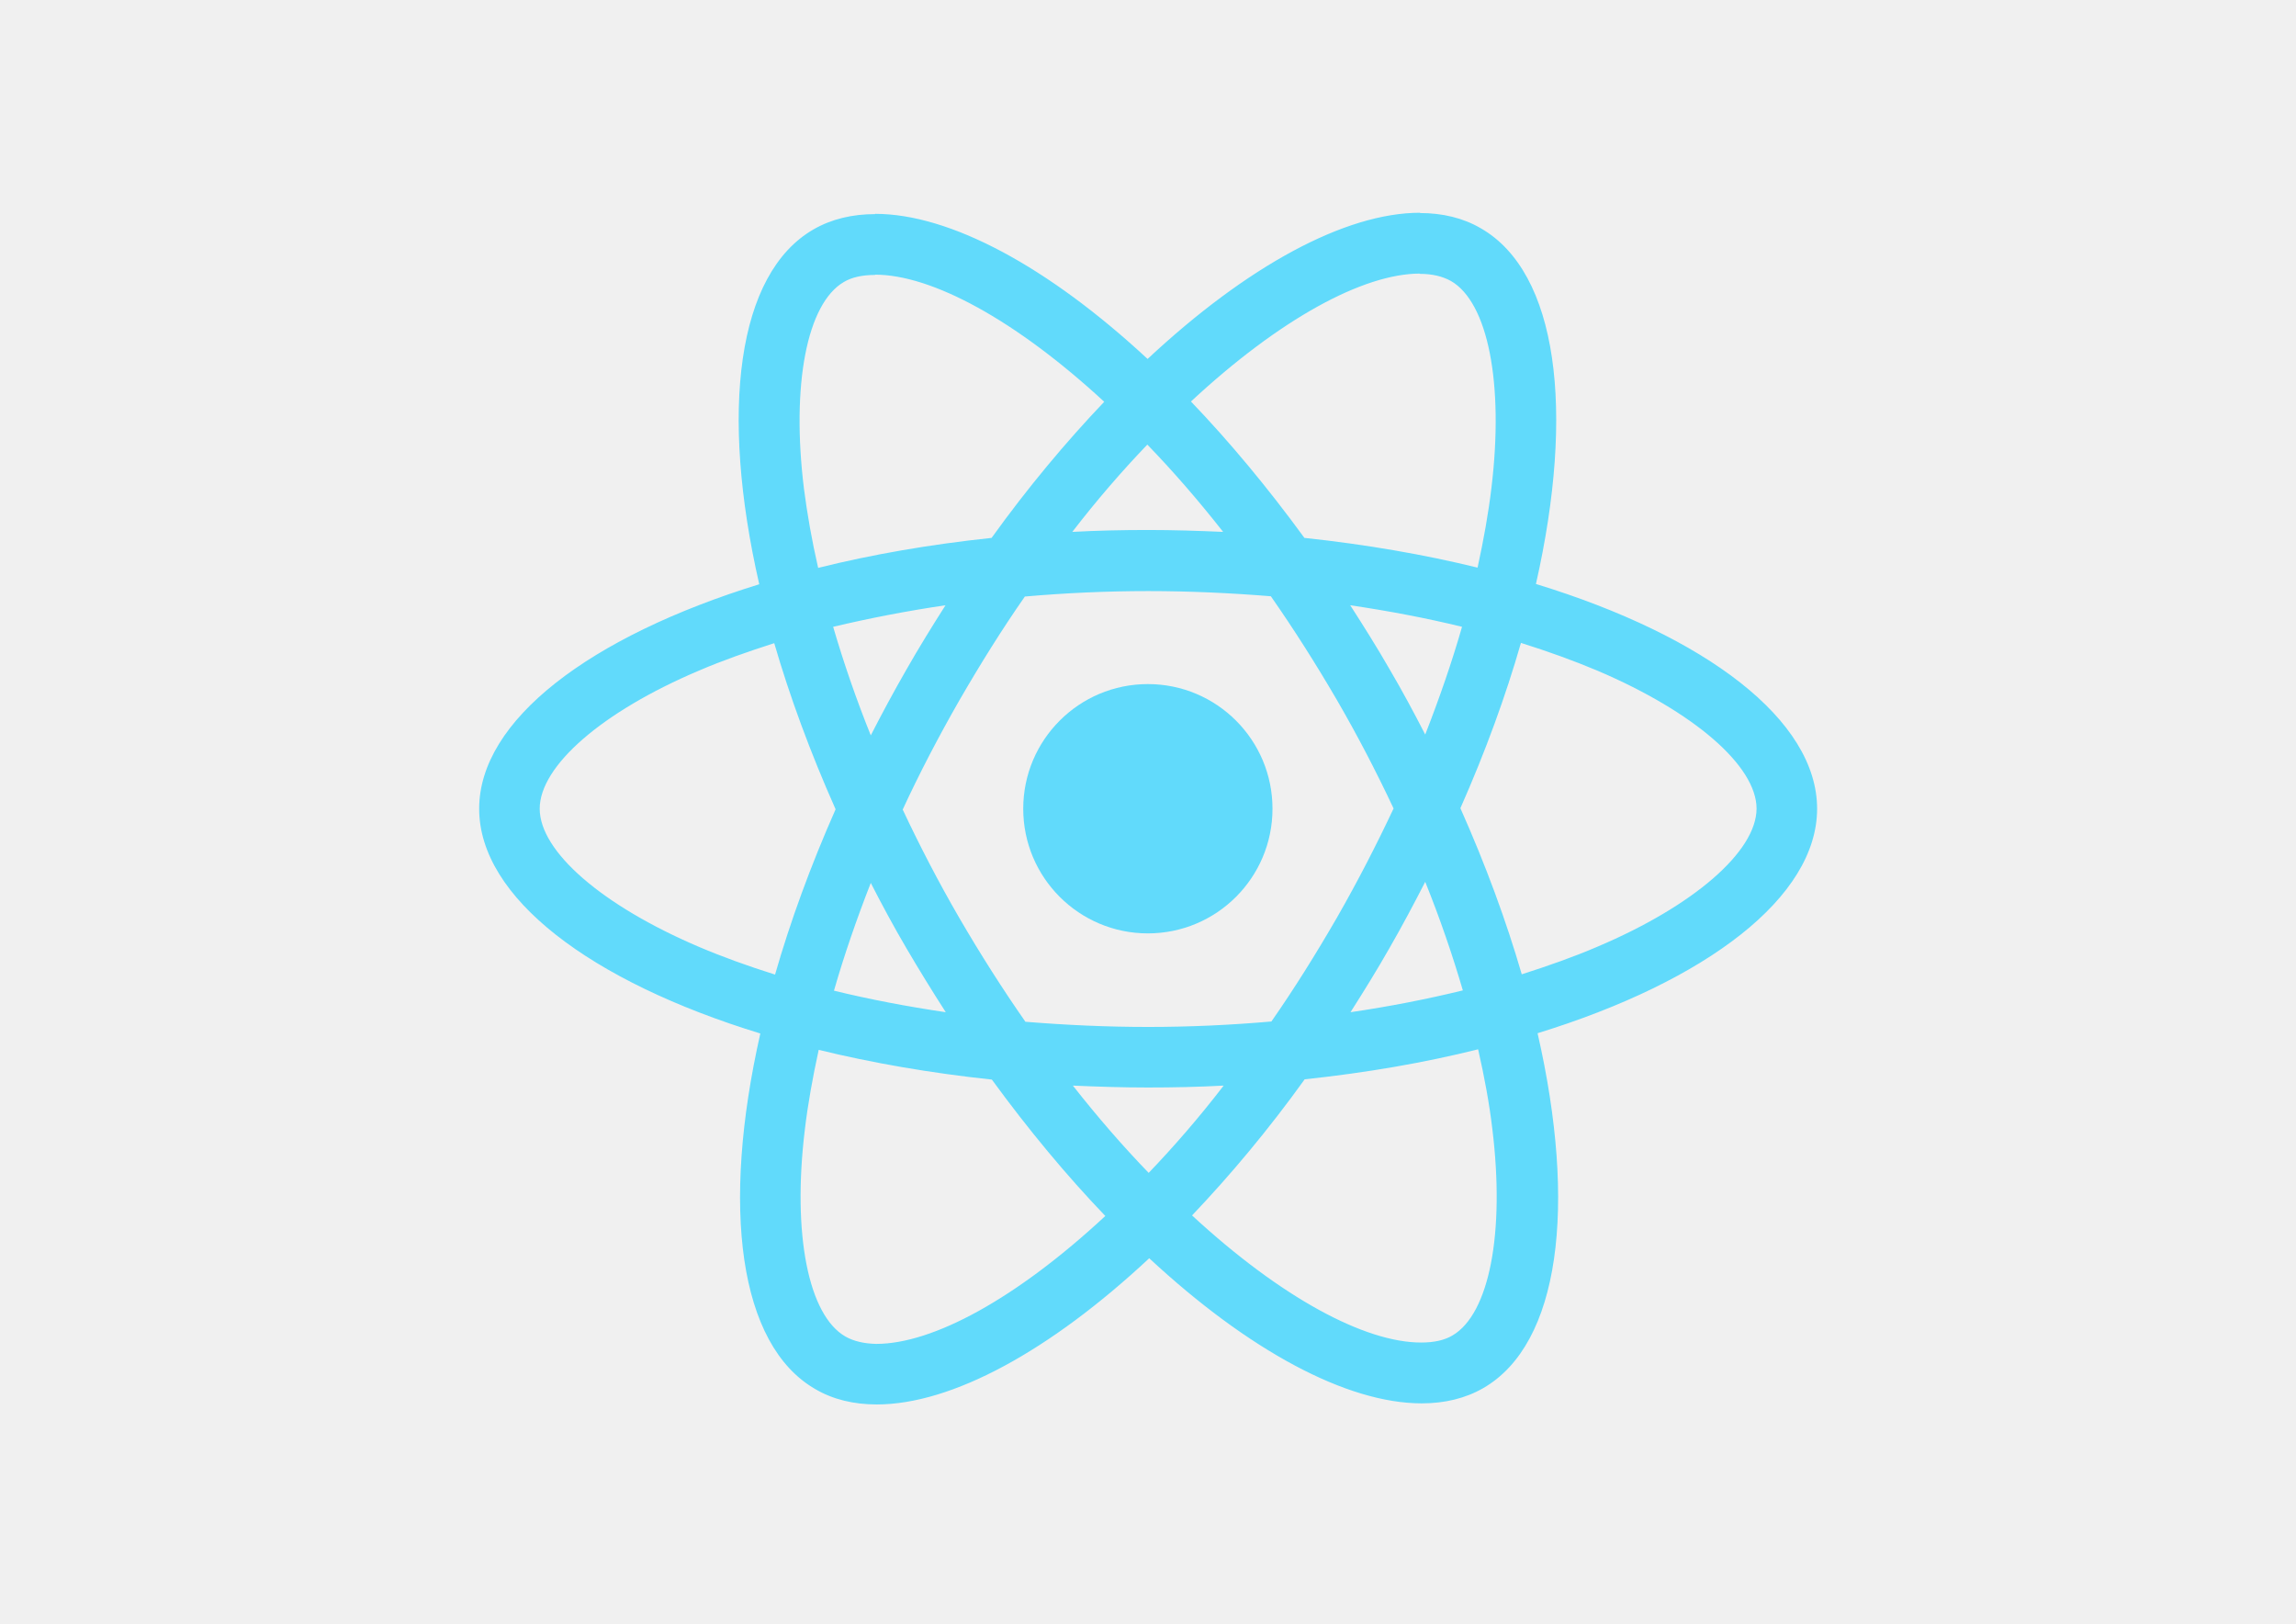
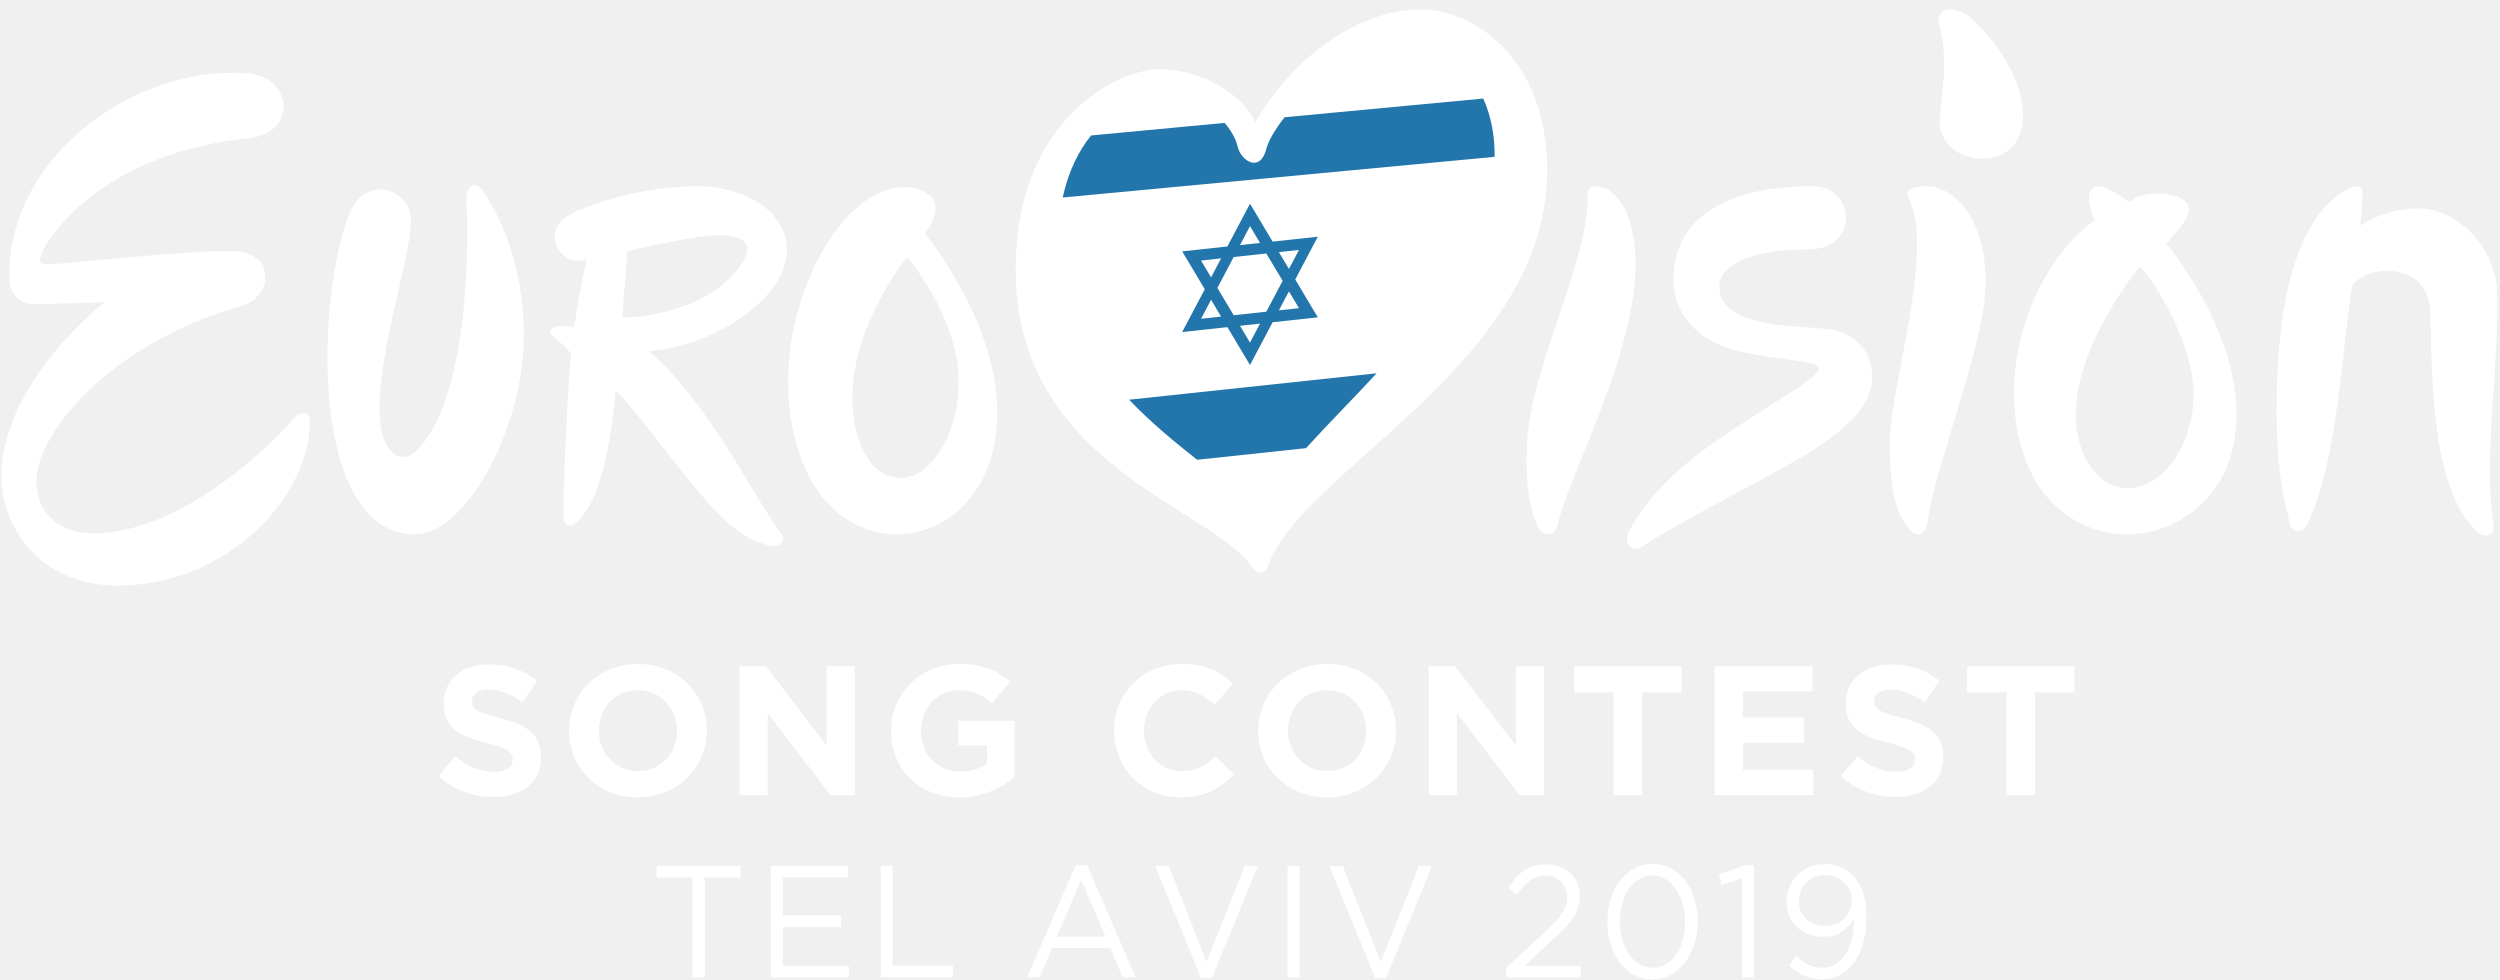
- <svg xmlns="http://www.w3.org/2000/svg" viewBox="0 0 841.9 595.3">
-   <g fill="#61DAFB">
-     <path d="M666.3 296.5c0-32.5-40.7-63.3-103.1-82.4 14.4-63.6 8-114.2-20.2-130.4-6.5-3.8-14.1-5.6-22.4-5.6v22.3c4.6 0 8.3.9 11.4 2.6 13.6 7.8 19.5 37.5 14.9 75.7-1.1 9.4-2.9 19.3-5.1 29.4-19.6-4.8-41-8.5-63.5-10.9-13.5-18.5-27.5-35.3-41.6-50 32.6-30.3 63.2-46.9 84-46.9V78c-27.5 0-63.5 19.6-99.9 53.6-36.4-33.8-72.4-53.2-99.9-53.2v22.3c20.7 0 51.4 16.5 84 46.6-14 14.7-28 31.4-41.3 49.9-22.6 2.4-44 6.1-63.6 11-2.3-10-4-19.7-5.2-29-4.7-38.2 1.1-67.9 14.6-75.8 3-1.8 6.9-2.6 11.5-2.6V78.5c-8.4 0-16 1.8-22.6 5.6-28.1 16.2-34.4 66.7-19.9 130.1-62.2 19.2-102.7 49.9-102.7 82.3 0 32.5 40.7 63.3 103.1 82.4-14.4 63.6-8 114.2 20.2 130.4 6.5 3.8 14.1 5.6 22.5 5.6 27.5 0 63.5-19.6 99.9-53.6 36.4 33.8 72.4 53.2 99.9 53.2 8.4 0 16-1.8 22.6-5.6 28.1-16.2 34.4-66.7 19.9-130.1 62-19.1 102.5-49.9 102.5-82.3zm-130.2-66.7c-3.7 12.9-8.3 26.2-13.5 39.5-4.1-8-8.4-16-13.1-24-4.6-8-9.5-15.8-14.4-23.4 14.2 2.1 27.9 4.7 41 7.9zm-45.8 106.5c-7.8 13.5-15.8 26.3-24.1 38.2-14.9 1.3-30 2-45.2 2-15.1 0-30.2-.7-45-1.9-8.3-11.9-16.4-24.6-24.2-38-7.6-13.1-14.5-26.4-20.8-39.8 6.2-13.4 13.2-26.8 20.7-39.9 7.8-13.5 15.8-26.3 24.1-38.2 14.9-1.3 30-2 45.2-2 15.1 0 30.2.7 45 1.9 8.3 11.9 16.4 24.6 24.2 38 7.6 13.1 14.5 26.4 20.8 39.8-6.3 13.4-13.2 26.8-20.7 39.9zm32.3-13c5.4 13.4 10 26.8 13.8 39.8-13.1 3.2-26.9 5.9-41.2 8 4.9-7.7 9.8-15.6 14.4-23.7 4.6-8 8.9-16.1 13-24.1zM421.2 430c-9.3-9.6-18.6-20.3-27.8-32 9 .4 18.2.7 27.5.7 9.4 0 18.7-.2 27.8-.7-9 11.7-18.3 22.4-27.5 32zm-74.4-58.9c-14.2-2.1-27.9-4.7-41-7.9 3.7-12.9 8.3-26.2 13.5-39.5 4.1 8 8.4 16 13.1 24 4.7 8 9.5 15.8 14.4 23.4zM420.7 163c9.3 9.6 18.6 20.3 27.8 32-9-.4-18.2-.7-27.5-.7-9.4 0-18.7.2-27.8.7 9-11.7 18.3-22.4 27.5-32zm-74 58.9c-4.9 7.7-9.8 15.6-14.4 23.7-4.6 8-8.9 16-13 24-5.4-13.4-10-26.8-13.8-39.8 13.1-3.1 26.9-5.8 41.2-7.9zm-90.5 125.2c-35.4-15.1-58.3-34.9-58.3-50.6 0-15.7 22.9-35.6 58.3-50.6 8.6-3.7 18-7 27.7-10.1 5.7 19.6 13.2 40 22.5 60.9-9.2 20.8-16.6 41.1-22.2 60.6-9.9-3.1-19.3-6.5-28-10.2zM310 490c-13.6-7.8-19.5-37.5-14.9-75.7 1.1-9.4 2.9-19.3 5.1-29.4 19.6 4.8 41 8.5 63.5 10.9 13.5 18.5 27.5 35.3 41.6 50-32.6 30.3-63.2 46.9-84 46.9-4.5-.1-8.3-1-11.3-2.7zm237.2-76.2c4.7 38.2-1.1 67.9-14.6 75.8-3 1.8-6.9 2.6-11.5 2.6-20.7 0-51.4-16.5-84-46.6 14-14.7 28-31.4 41.3-49.9 22.6-2.4 44-6.1 63.6-11 2.3 10.1 4.1 19.8 5.2 29.1zm38.5-66.7c-8.6 3.7-18 7-27.7 10.1-5.7-19.6-13.2-40-22.5-60.9 9.2-20.8 16.6-41.1 22.2-60.6 9.9 3.1 19.3 6.5 28.1 10.2 35.4 15.1 58.3 34.9 58.3 50.6-.1 15.7-23 35.6-58.4 50.6zM320.8 78.4z" />
-     <circle cx="420.9" cy="296.5" r="45.7" />
-     <path d="M520.5 78.1z" />
+ <svg xmlns="http://www.w3.org/2000/svg" width="217" height="85" viewBox="0 0 217 85">
+   <g fill="none" fill-rule="evenodd">
+     <path d="M123.273.822c4.94 0 11.027 4.536 11.027 13.948 0 16.782-21.453 26.1-24.22 34.347-.293.875-1.06.599-1.299.233-3.467-5.322-20.619-8.839-20.619-25.962 0-13.268 9.141-17.379 12.397-17.379 4.041 0 7.441 2.41 8.395 4.622 3.536-6.124 9.379-9.81 14.319-9.81z" fill="#FFF" fill-rule="nonzero" />
+     <path d="M94.706 11.759l11.586-1.091c.656.743 1.01 1.511 1.127 2.025.298 1.303 1.969 2.345 2.505.208.157-.624.712-1.623 1.578-2.724l17.243-1.623c.709 1.557 1.01 3.352.992 5.059l-37.495 3.53c.506-2.307 1.4-4.07 2.464-5.384zM98.007 34.695l21.484-2.294c-2.164 2.343-4.328 4.514-6.13 6.5l-9.45 1.008c-1.882-1.49-3.992-3.2-5.904-5.214zM111.88 25.29l-.871 1.648 1.742-.188-.872-1.46zm-3.38 4.446l.87-1.647-1.74.188.87 1.46zm-4.25-2.067l1.742-.188-.87-1.459-.871 1.647zm0-5.053l.871 1.459.87-1.648-1.74.189zm4.25-2.987l-.87 1.647 1.74-.188-.87-1.459zm2.833 4.747l-1.416-2.374-2.833.307-1.417 2.68 1.417 2.373 2.833-.306 1.416-2.68zm1.418-2.68l-1.742.188.87 1.46.872-1.649zm-.325 2.562l1.962 3.288-3.925.425-1.963 3.713-1.962-3.288-3.925.425 1.962-3.713-1.962-3.288 3.925-.426 1.962-3.713 1.963 3.289 3.925-.425-1.962 3.713z" fill="#2276AC" fill-rule="nonzero" />
+     <path d="M184.566 42.38c2.912.145 5.638-3.369 5.831-7.764.198-4.5-3.447-10.381-4.659-11.467 0 0-5.19 6.152-5.546 12.246-.204 3.457 1.46 6.841 4.374 6.985zm3.468-21.255c6.94 8.933 7.65 17.377 3.68 21.971-4.485 5.189-13.037 4.278-15.872-3.104-2.9-7.552.705-17.23 6.032-20.906-.652-.918-1.576-5.032 2.934-1.52 1.525-1.381 4.951-.693 5.145.3.193.993-.666 1.828-1.92 3.26zM38.057 67.386l1.463-1.743c1.012.832 2.074 1.36 3.36 1.36 1.013 0 1.624-.4 1.624-1.056v-.032c0-.623-.386-.943-2.267-1.423-2.267-.574-3.73-1.198-3.73-3.421v-.032c0-2.029 1.64-3.372 3.939-3.372 1.64 0 3.037.511 4.18 1.423l-1.287 1.855c-.997-.689-1.978-1.104-2.926-1.104-.948 0-1.446.431-1.446.975v.031c0 .736.482.976 2.427 1.471 2.283.592 3.569 1.407 3.569 3.357v.032c0 2.223-1.704 3.468-4.131 3.468a7.189 7.189 0 0 1-4.775-1.789zm136.108-7.29h-3.424v-2.27h9.322v2.27h-3.424v8.92h-2.474v-8.92zm-14.389 7.29l1.462-1.743c1.013.832 2.074 1.36 3.36 1.36 1.013 0 1.624-.4 1.624-1.056v-.032c0-.623-.386-.943-2.267-1.423-2.267-.574-3.729-1.198-3.729-3.421v-.032c0-2.029 1.639-3.372 3.938-3.372 1.64 0 3.039.511 4.18 1.423l-1.286 1.855c-.997-.689-1.978-1.104-2.926-1.104-.948 0-1.447.431-1.447.975v.031c0 .736.482.976 2.427 1.471 2.283.592 3.57 1.407 3.57 3.357v.032c0 2.223-1.704 3.468-4.132 3.468a7.19 7.19 0 0 1-4.774-1.789zm-10.95-9.56h8.488v2.19h-6.027v2.27h5.304v2.19h-5.304v2.35h6.108v2.19h-8.568v-11.19zm-8.761 2.27h-3.424v-2.27h9.323v2.27h-3.424v8.92h-2.475v-8.92zm-16.044-2.27h2.282l5.273 6.89v-6.89h2.443v11.19h-2.106l-5.449-7.113v7.113h-2.443v-11.19zm-5.435 5.627v-.032c0-1.917-1.416-3.517-3.408-3.517-1.995 0-3.376 1.567-3.376 3.485v.032c0 1.92 1.414 3.517 3.408 3.517 1.993 0 3.376-1.567 3.376-3.485zm-3.376-5.818c3.472 0 5.963 2.574 5.963 5.754v.032c0 3.181-2.524 5.786-5.995 5.786-3.473 0-5.965-2.573-5.965-5.754v-.032c0-3.18 2.524-5.786 5.997-5.786zm-18.504 5.818v-.032c0-3.18 2.41-5.786 5.867-5.786 2.12 0 3.392.703 4.437 1.726l-1.576 1.806c-.868-.783-1.753-1.263-2.877-1.263-1.897 0-3.263 1.567-3.263 3.485v.032c0 1.92 1.333 3.517 3.263 3.517 1.285 0 2.073-.511 2.956-1.31l1.577 1.582c-1.158 1.23-2.444 1.997-4.614 1.997-3.31 0-5.77-2.541-5.77-5.754zm-19.357 0v-.032c0-3.18 2.492-5.786 5.9-5.786 2.025 0 3.247.543 4.42 1.534l-1.56 1.87c-.867-.718-1.639-1.135-2.94-1.135-1.8 0-3.232 1.583-3.232 3.485v.032c0 2.046 1.415 3.55 3.408 3.55.9 0 1.704-.225 2.33-.672v-1.6h-2.49v-2.126h4.886v4.86c-1.158.975-2.749 1.774-4.806 1.774-3.505 0-5.916-2.445-5.916-5.754zM64.2 57.826h2.282l5.272 6.89v-6.89h2.443v11.19h-2.105l-5.45-7.113v7.113h-2.443v-11.19zm-5.436 5.627v-.032c0-1.917-1.414-3.517-3.408-3.517-1.993 0-3.376 1.567-3.376 3.485v.032c0 1.92 1.416 3.517 3.408 3.517 1.994 0 3.376-1.567 3.376-3.485zm-3.376-5.818c3.473 0 5.964 2.574 5.964 5.754v.032c0 3.181-2.524 5.786-5.996 5.786-3.472 0-5.963-2.573-5.963-5.754v-.032c0-3.18 2.523-5.786 5.995-5.786zM21.461 12.005C8.383 13.423 4.024 20.96 3.621 21.98c-.306.78-.228.963.632.963s12.737-1.3 16.176-1.133c3.499.17 3.27 3.967.516 4.76C9.703 29.686 3.163 37.62 3.163 41.7c0 3.116 2.295 4.59 4.933 4.59 7.858 0 15.81-8.067 17.292-9.842.935-1.12 1.514-.416 1.515.083.013 6.555-7.117 14.293-16.684 14.293-6.826 0-10.096-5.157-10.096-9.464 0-8.16 8.949-15.13 8.949-15.13s-4.536.17-6.085.17c-1.251 0-2.123-.934-2.164-1.952C.4 13.838 11.465 5.646 21.477 6.362c3.958.284 4.401 5.304-.016 5.643zM33.026 36.871c.196 1.924 1.548 3.954 3.384 2.005 4.646-5.235 4.187-19.66 4.072-21.218-.114-1.56.746-2.006 1.377-1.17.631.835 3.614 5.457 3.614 12.53 0 8.577-5.27 17.364-9.4 17.364-9.408 0-8.554-20.928-5.743-27.834 1.46-3.587 5.334-2.031 5.334.502 0 3.675-3.212 12.196-2.638 17.821zM78.155 41.484c2.678 0 5.06-3.803 5.06-8.413S80.06 23.91 78.75 22.297c0 0-4.762 5.82-4.762 12.215 0 3.63 1.488 6.972 4.167 6.972zm2.143-21.204c6.846 8.988 7.738 17.343 4.346 22.357-3.804 5.618-12.01 4.992-14.942-2.42-3.066-7.753-.23-16.995 3.818-21.374 3.075-3.327 6.357-2.933 7.381-1.67.911 1.12-.603 3.107-.603 3.107z" fill="#FFF" fill-rule="nonzero" />
+     <path d="M54.455 21.82s-.224 2.92-.449 5.731c2.825.05 8.072-1.155 10.354-4.638.968-1.48.573-2.28-1.33-2.471-2.185-.222-8.575 1.377-8.575 1.377zm1.85 8.652c5.251 4.521 8.684 11.99 11.418 15.72.67.912-.27 1.427-1.181 1.11-1.688-.584-3.044-.957-7.155-6.138-2.802-3.532-5.1-6.558-5.941-7.274-.728 8.046-2.29 10.177-3.018 11.058-.823.997-1.4.834-1.514-.11-.112-.937.384-11.72.665-14.144-.897-1.104-1.682-1.434-1.794-1.82-.112-.386.253-.717 2.074-.496.224-2.04 1.065-5.897 1.065-5.897-2.242.881-4.036-2.37-1.626-3.748 1.85-1.102 6.734-2.572 11.162-2.572 4.428 0 7.84 2.324 7.84 5.548 0 4.355-6.67 8.432-11.996 8.763zM139.14 16.282c1.698.548 3.172 3.443 2.762 8.173-.67 7.719-5.896 17.316-6.654 20.957-.255 1.219-1.208 1.16-1.643.49-.416-.64-1.29-2.605-1.053-7.464.325-6.666 5.4-15.797 5.249-21.54-.021-.768.582-.86 1.34-.616zM156.952 21.645c-5.89 0-7.721 1.798-7.721 3.169 0 3.668 6.394 3.408 9.348 3.742 1.71.192 3.927 1.296 3.927 4.223 0 3.234-4.086 5.832-8.423 8.197-4.557 2.484-9.254 4.922-11.398 6.384-1.103.753-1.818-.22-1.29-1.24 1.524-2.943 4.377-5.717 8.282-8.342 5.716-3.84 9.389-5.592 7.854-6.147-.848-.307-3.178-.482-5.57-.926-4.114-.668-6.694-3.038-6.694-6.484 0-5.595 5.058-8.059 12.07-8.059 3.7 0 4.158 5.483-.385 5.483zM167.568 16.187c1.888.159 5.111 2.676 4.751 9.169-.282 5.099-4.646 16.07-5.024 20.113-.076.822-.895 1.279-1.519.518-1.22-1.487-1.738-3.104-1.738-7.69 0-4.587 3.953-16.658 1.63-21.096-.53-.913.854-1.101 1.9-1.014zM168.316 2.172c-.41-1.534 1.325-1.704 2.551-.756.79.612 4.718 4.296 4.718 8.75 0 5.109-7.35 4.435-7.227.255.041-1.46.898-5.037-.042-8.25zM215.09 46.206c-4.35-3.857-3.94-14.904-4.158-19.274-.215-4.294-5.465-3.964-6.751-2.166-.928 5.506-1.245 15.398-3.96 20.83-.393.734-1.393.61-1.495-.227-.106-.88-1.113-3.183-1.113-9.678 0-6.497.738-15.869 5.847-19.135.929-.515 1.571-.513 1.607.037.03.481-.136 2.008-.173 3 0 0 1.93-1.506 5.18-1.506 2.423 0 6.455 2.514 6.705 7.41v1.691c-.126 6.464-1.16 13.192-.323 18.491.13.809-.78 1.047-1.366.527z" fill="#FFF" fill-rule="nonzero" />
+     <path d="M60.113 76.174H57v-1.008h7.285v1.008h-3.113v8.66h-1.06v-8.66zm6.795-1.008h6.702v.994h-5.656v3.301h5.06v.995h-5.06v3.384h5.723v.994h-6.77v-9.668zm9.537 0h1.046v8.66h5.22v1.008h-6.266v-9.668zm19.511 6.132l-2.106-4.93-2.12 4.93h4.226zm-2.583-6.201h.98l4.226 9.737h-1.126l-1.086-2.555H91.32l-1.1 2.555h-1.072l4.225-9.737zm6.901.069h1.166l3.298 8.328 3.312-8.328h1.125l-3.987 9.737h-.927l-3.987-9.737zm11.484 0h1.047v9.668h-1.047v-9.668zm3.63 0h1.165l3.299 8.328 3.311-8.328h1.126l-3.987 9.737h-.927l-3.987-9.737zm15.352 8.826l3.364-3.094c.353-.332.654-.631.9-.898a5.46 5.46 0 0 0 .597-.753c.15-.235.26-.465.331-.69a2.32 2.32 0 0 0 .106-.698c0-.285-.05-.54-.152-.766a1.748 1.748 0 0 0-1-.953 1.992 1.992 0 0 0-.716-.132c-.53 0-.984.14-1.364.422-.38.28-.755.692-1.126 1.236l-.768-.58a8.61 8.61 0 0 1 .649-.87c.22-.258.461-.475.722-.65.26-.175.552-.308.874-.4a3.98 3.98 0 0 1 1.093-.138c.415 0 .8.069 1.152.207.354.138.658.329.914.573.256.244.455.532.596.863.142.332.212.695.212 1.091v.028c0 .35-.046.675-.139.974-.093.3-.234.594-.424.884-.19.29-.432.587-.728.89-.296.305-.647.64-1.053 1.009l-2.477 2.293h4.914v.994h-6.477v-.842zm12.716.014c.432 0 .823-.109 1.172-.325.349-.216.645-.507.888-.87.242-.364.428-.788.556-1.27.128-.484.192-.989.192-1.513V80c0-.525-.066-1.029-.199-1.512a4.323 4.323 0 0 0-.57-1.278 3.023 3.023 0 0 0-.893-.884 2.145 2.145 0 0 0-1.173-.332c-.432 0-.823.109-1.172.325a2.903 2.903 0 0 0-.887.87c-.243.364-.43.785-.563 1.264a5.675 5.675 0 0 0-.2 1.52V80c0 .525.067 1.029.2 1.512.132.484.322.91.57 1.278.246.368.547.663.9.884.353.221.746.332 1.179.332zm-.027.994c-.6 0-1.141-.131-1.622-.394a3.786 3.786 0 0 1-1.232-1.077c-.34-.456-.6-.983-.782-1.581a6.6 6.6 0 0 1-.271-1.92V80c0-.672.092-1.312.278-1.92.185-.608.45-1.14.795-1.595a3.933 3.933 0 0 1 1.238-1.084 3.287 3.287 0 0 1 1.623-.401c.591 0 1.128.131 1.61.394.48.262.891.621 1.231 1.077.34.456.6.985.782 1.588a6.62 6.62 0 0 1 .271 1.913V80c0 .681-.093 1.324-.278 1.927a5.174 5.174 0 0 1-.788 1.588 3.84 3.84 0 0 1-1.239 1.084c-.485.267-1.024.401-1.616.401zm7.776-8.77l-1.749.566-.252-.884 2.266-.815h.768v9.737h-1.033V76.23zm7.219 4.143c.353 0 .673-.062.96-.187a2.27 2.27 0 0 0 .728-.49c.2-.202.351-.435.457-.697a2.14 2.14 0 0 0 .16-.808v-.028c0-.304-.058-.59-.173-.856a2.1 2.1 0 0 0-.483-.698 2.287 2.287 0 0 0-.749-.47 2.573 2.573 0 0 0-.953-.172c-.345 0-.656.062-.934.186a2.1 2.1 0 0 0-1.14 1.216c-.1.271-.152.56-.152.863v.028c0 .304.056.587.166.85.11.262.265.485.464.669.198.184.439.33.721.435.283.106.592.159.928.159zM158.145 85c-.609 0-1.139-.113-1.59-.338a6.252 6.252 0 0 1-1.27-.85l.609-.842c.38.35.75.61 1.112.78.362.17.75.256 1.166.256.415 0 .795-.106 1.14-.318.343-.212.637-.504.88-.877s.428-.82.556-1.34c.128-.52.188-1.089.18-1.706a3.677 3.677 0 0 1-1.02 1.091c-.425.304-.959.456-1.604.456-.476 0-.914-.074-1.31-.22a2.965 2.965 0 0 1-1.02-.622 2.848 2.848 0 0 1-.663-.953 3 3 0 0 1-.239-1.202v-.028c0-.46.082-.89.245-1.291.164-.4.391-.748.683-1.043a3.169 3.169 0 0 1 1.053-.697A3.51 3.51 0 0 1 158.41 75c.53 0 .994.087 1.391.262.398.175.746.42 1.047.732.353.369.633.843.84 1.423.208.58.312 1.354.312 2.32v.028a7.62 7.62 0 0 1-.278 2.113c-.186.645-.448 1.198-.788 1.658-.34.46-.746.82-1.219 1.077a3.222 3.222 0 0 1-1.57.387z" fill="#FFF" />
  </g>
</svg>
